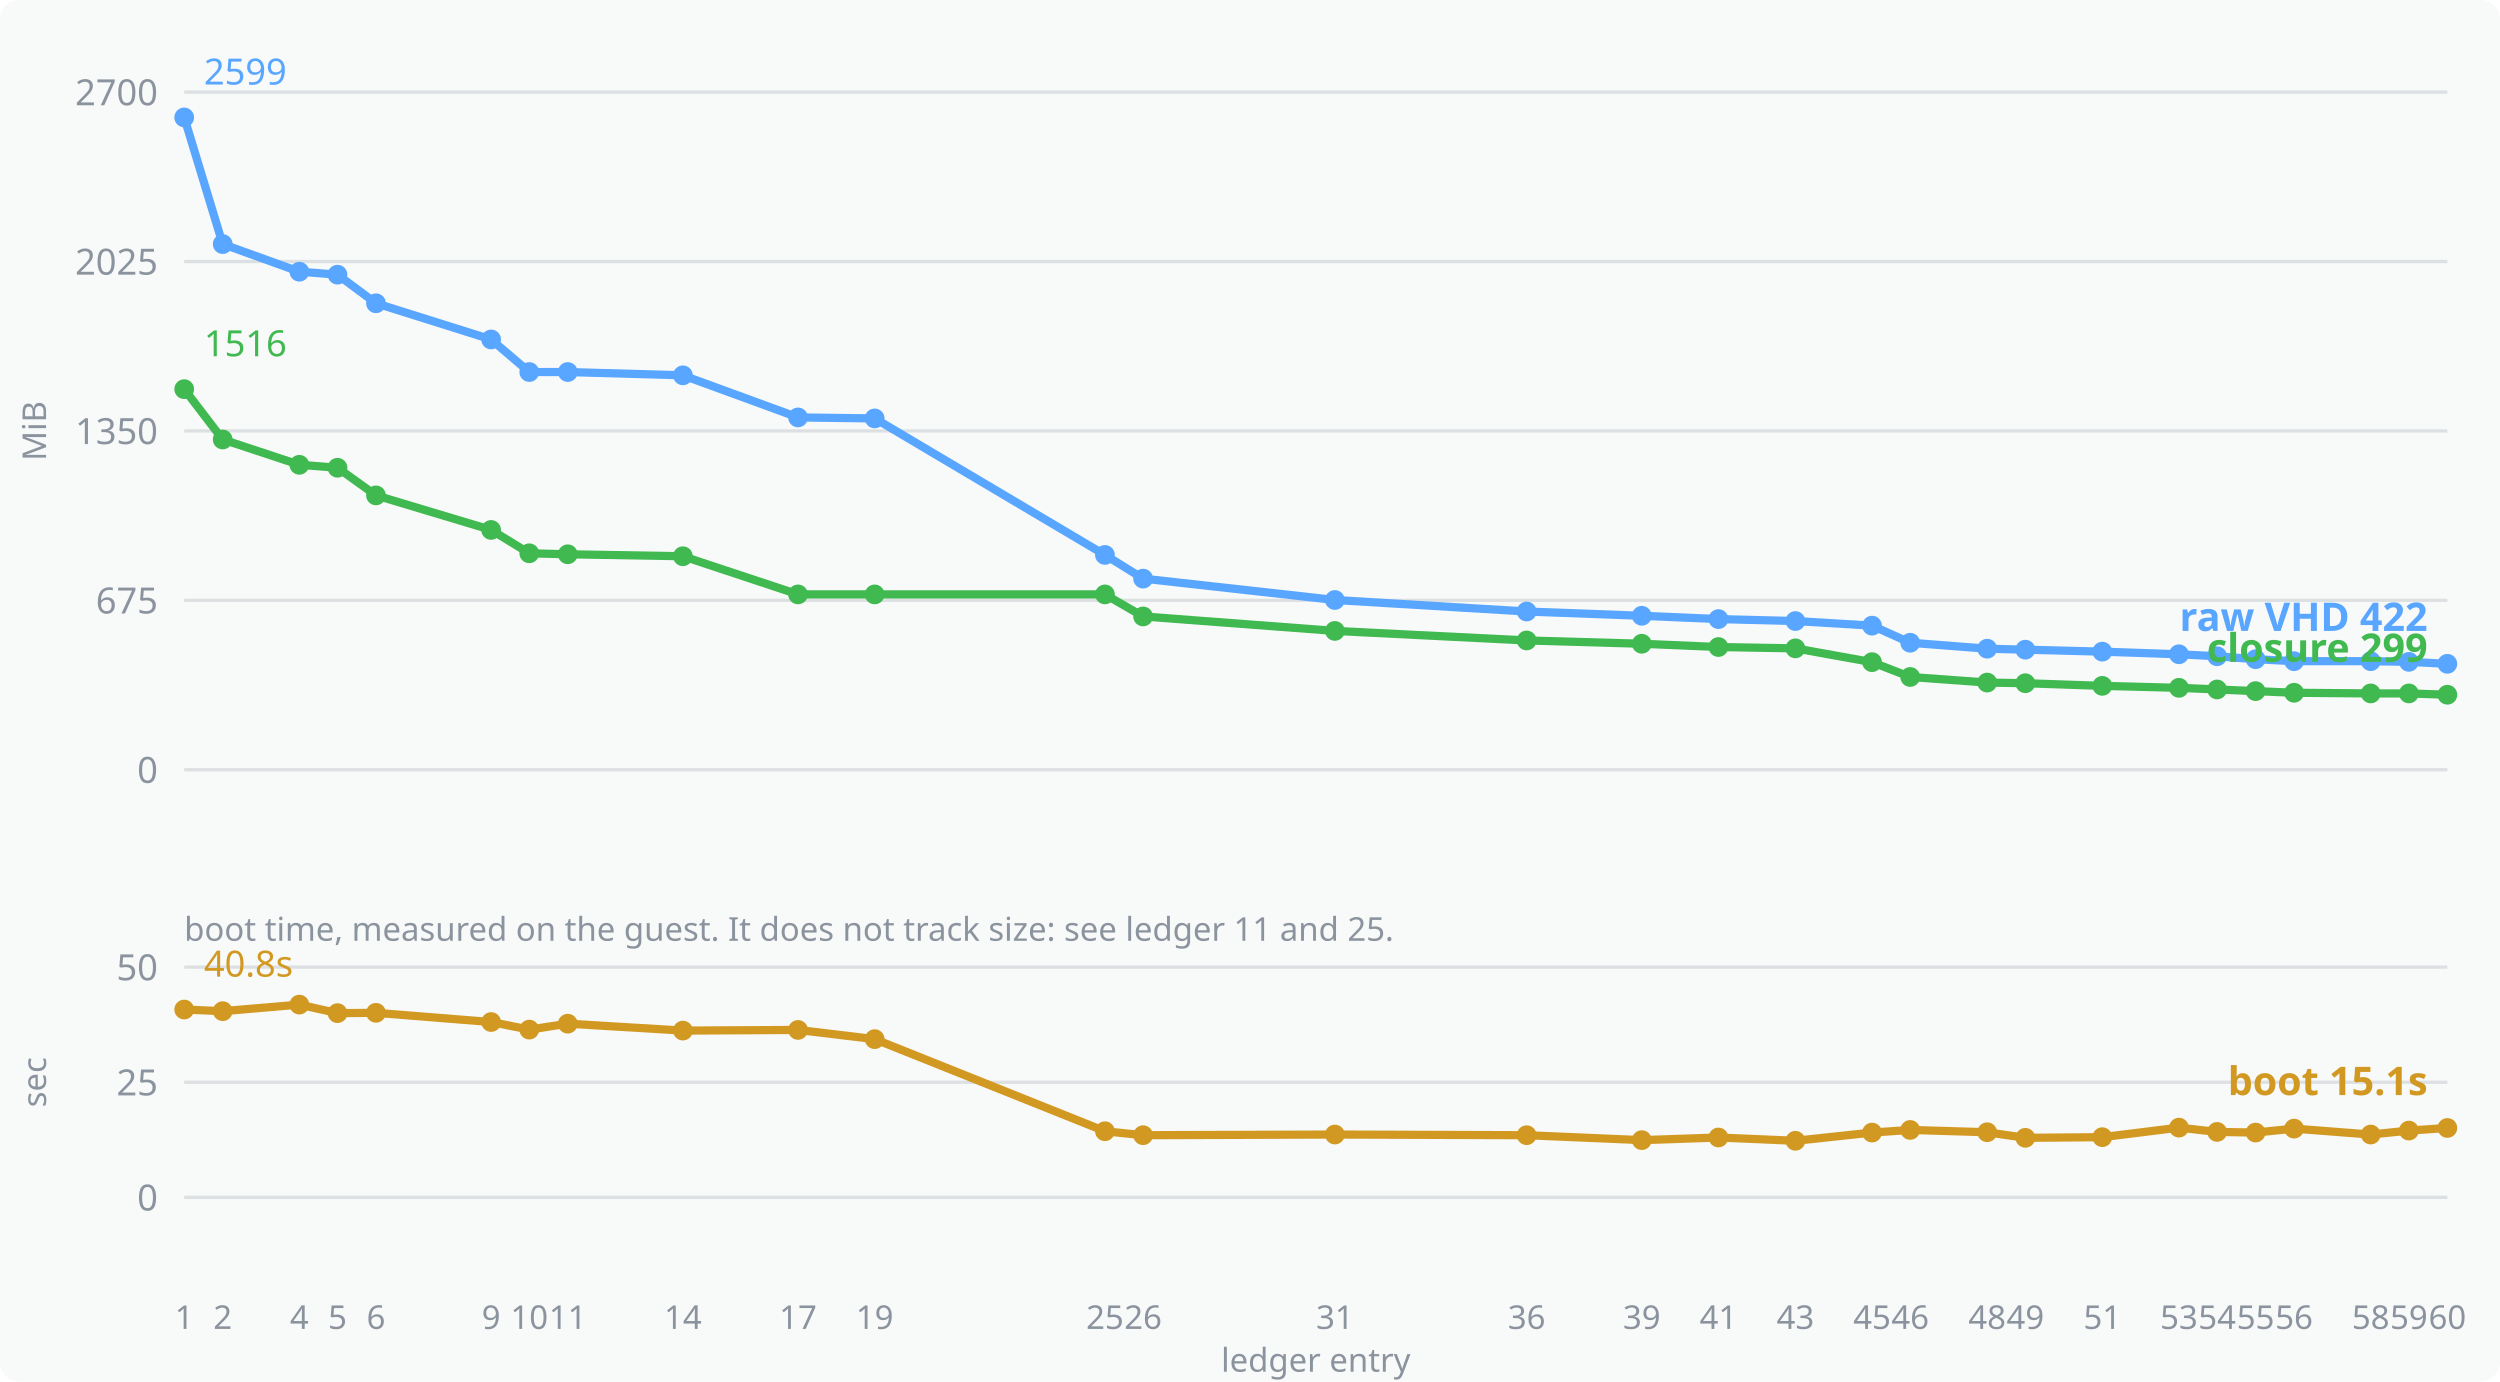
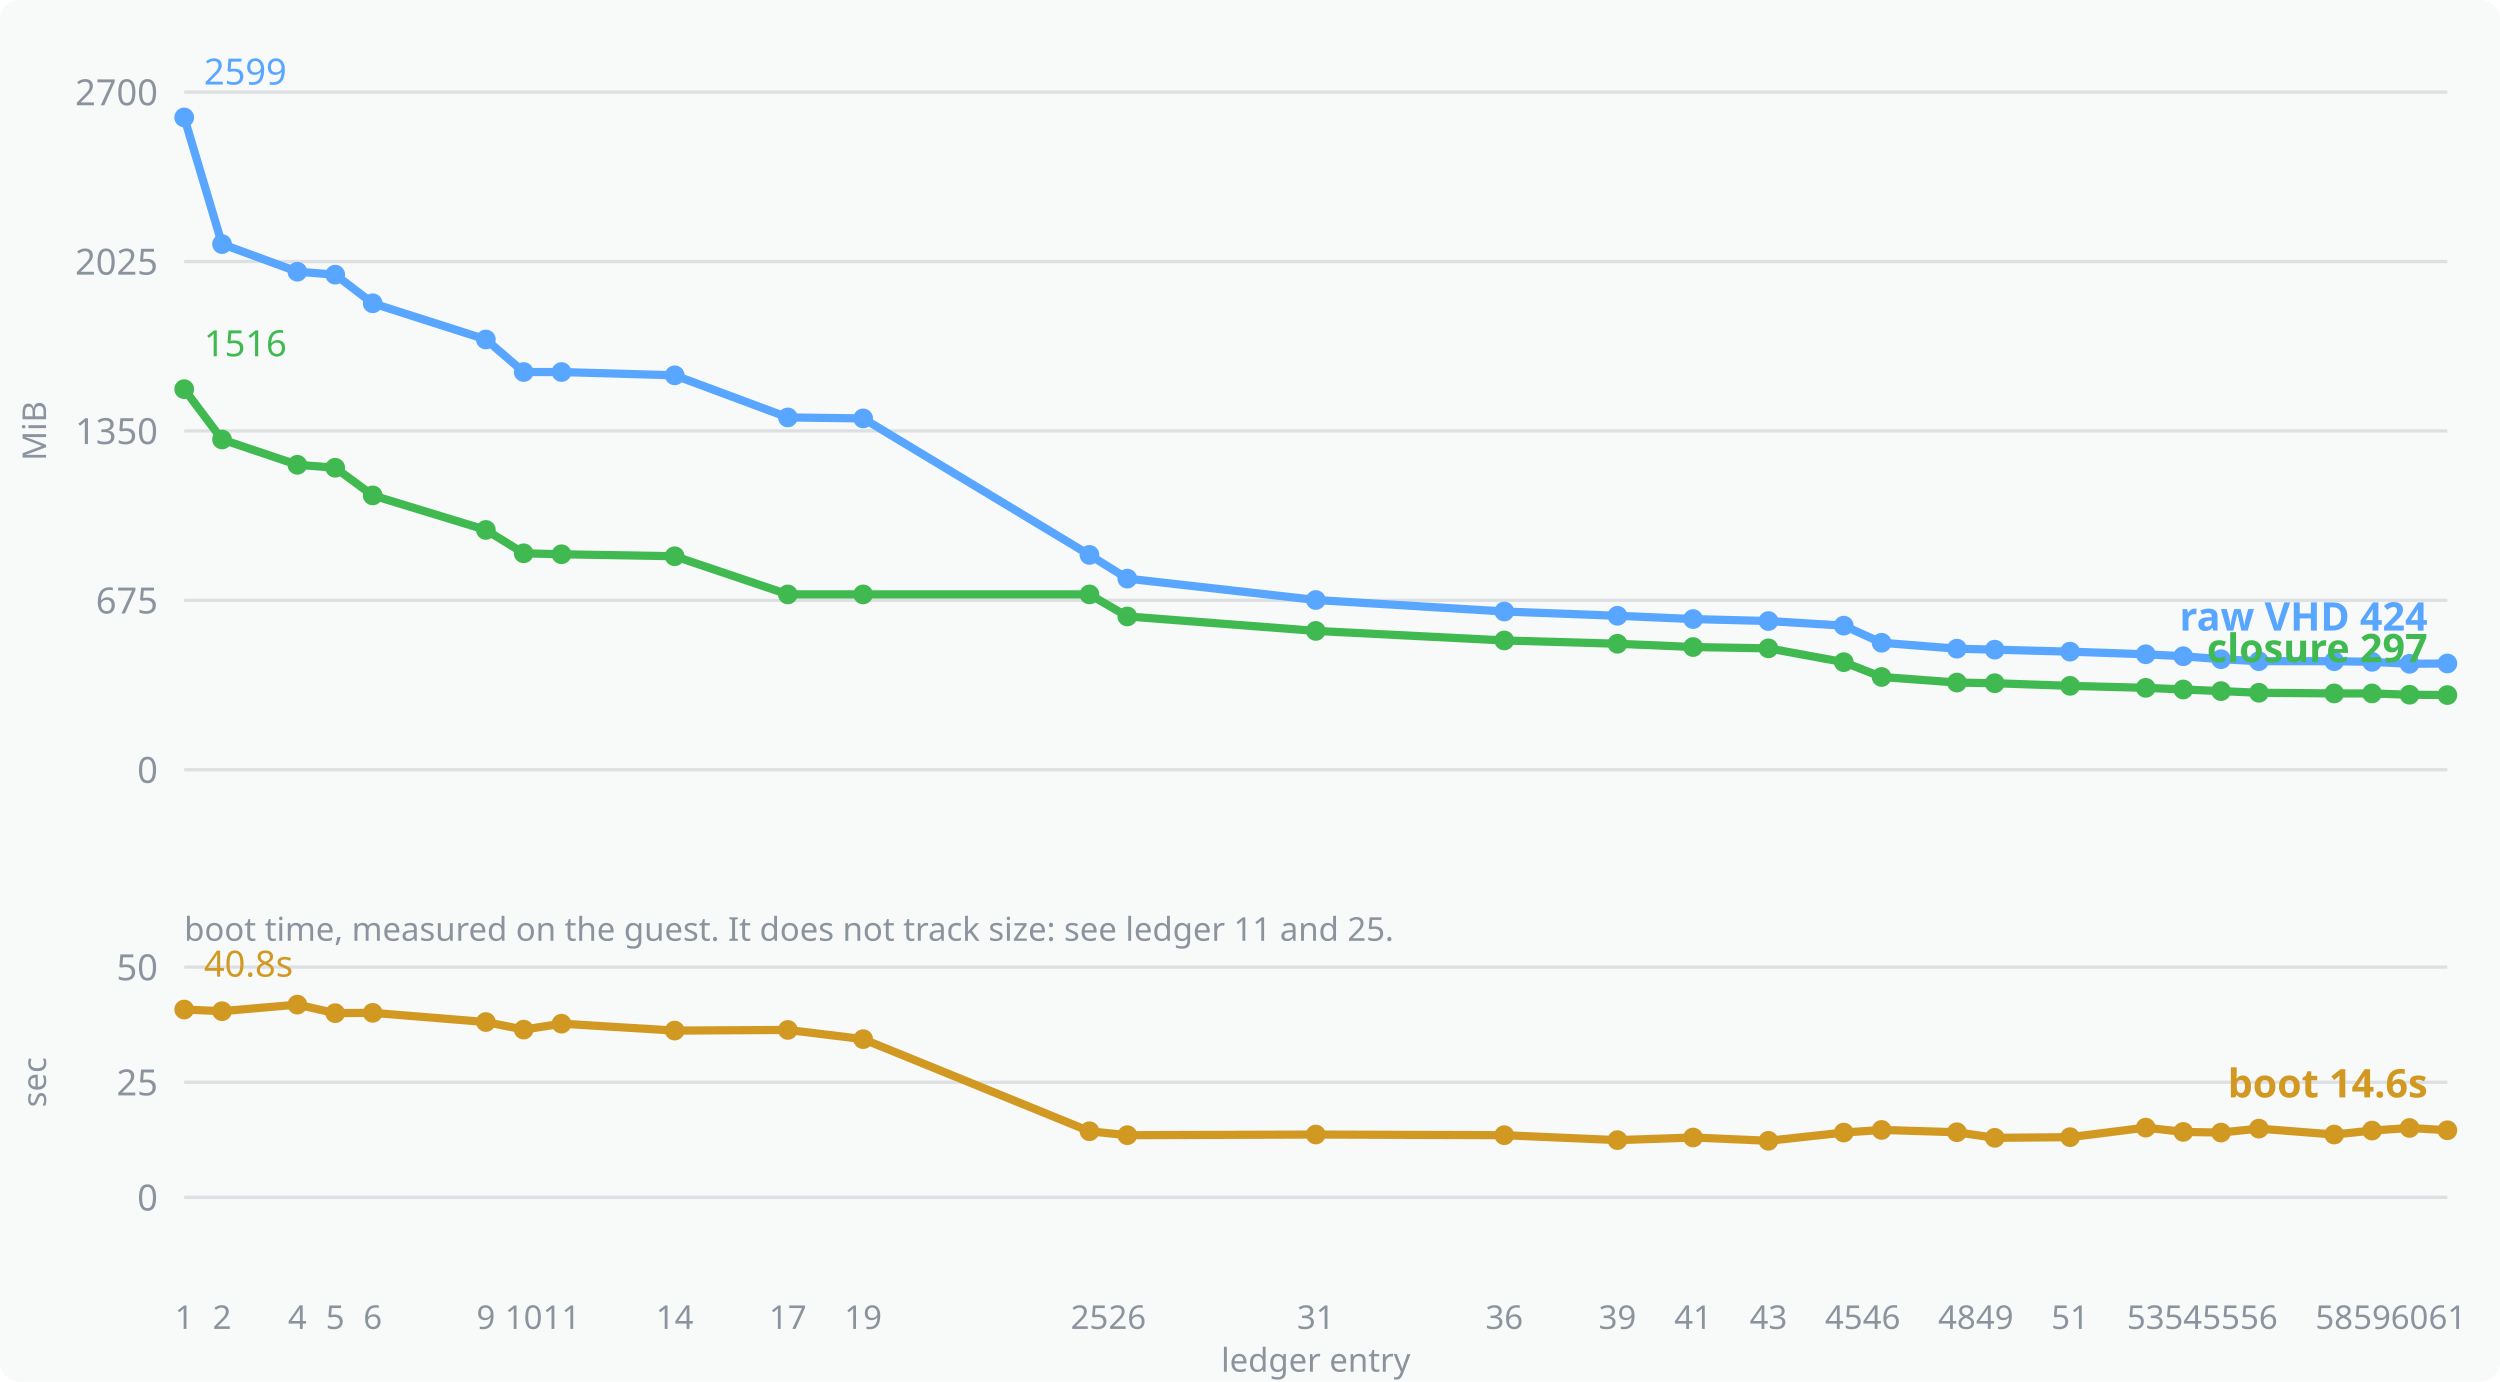
<svg xmlns="http://www.w3.org/2000/svg" viewBox="0 0 760 420" width="760" height="420" font-family="ui-sans-serif,system-ui,sans-serif">
  <rect width="760" height="420" fill="#8b949e" opacity="0.06" rx="6" />
  <line x1="56" y1="234.0" x2="744" y2="234.0" stroke="#8b949e40" stroke-width="1" />
  <text x="48" y="238.0" fill="#8b949e" font-size="11" text-anchor="end">0</text>
  <line x1="56" y1="182.5" x2="744" y2="182.5" stroke="#8b949e40" stroke-width="1" />
  <text x="48" y="186.5" fill="#8b949e" font-size="11" text-anchor="end">675</text>
  <line x1="56" y1="131.0" x2="744" y2="131.0" stroke="#8b949e40" stroke-width="1" />
  <text x="48" y="135.0" fill="#8b949e" font-size="11" text-anchor="end">1350</text>
  <line x1="56" y1="79.5" x2="744" y2="79.5" stroke="#8b949e40" stroke-width="1" />
  <text x="48" y="83.5" fill="#8b949e" font-size="11" text-anchor="end">2025</text>
  <line x1="56" y1="28.0" x2="744" y2="28.0" stroke="#8b949e40" stroke-width="1" />
  <text x="48" y="32.0" fill="#8b949e" font-size="11" text-anchor="end">2700</text>
  <text x="14" y="131.0" fill="#8b949e" font-size="10" text-anchor="middle" transform="rotate(-90 14 131.0)">MiB</text>
  <line x1="56" y1="364.0" x2="744" y2="364.0" stroke="#8b949e40" stroke-width="1" />
  <text x="48" y="368.0" fill="#8b949e" font-size="11" text-anchor="end">0</text>
  <line x1="56" y1="329.0" x2="744" y2="329.0" stroke="#8b949e40" stroke-width="1" />
  <text x="48" y="333.0" fill="#8b949e" font-size="11" text-anchor="end">25</text>
  <line x1="56" y1="294.0" x2="744" y2="294.0" stroke="#8b949e40" stroke-width="1" />
  <text x="48" y="298.0" fill="#8b949e" font-size="11" text-anchor="end">50</text>
  <text x="14" y="329.0" fill="#8b949e" font-size="10" text-anchor="middle" transform="rotate(-90 14 329.0)">sec</text>
  <text x="56" y="286" fill="#8b949e" font-size="10">boot time, measured on the guest. It does not track size: see ledger 11 and 25.</text>
  <text x="56.0" y="404" fill="#8b949e" font-size="10" text-anchor="middle">1</text>
-   <text x="67.7" y="404" fill="#8b949e" font-size="10" text-anchor="middle">2</text>
-   <text x="91.0" y="404" fill="#8b949e" font-size="10" text-anchor="middle">4</text>
-   <text x="102.6" y="404" fill="#8b949e" font-size="10" text-anchor="middle">5</text>
-   <text x="114.3" y="404" fill="#8b949e" font-size="10" text-anchor="middle">6</text>
-   <text x="149.3" y="404" fill="#8b949e" font-size="10" text-anchor="middle">9</text>
-   <text x="160.9" y="404" fill="#8b949e" font-size="10" text-anchor="middle">10</text>
-   <text x="172.6" y="404" fill="#8b949e" font-size="10" text-anchor="middle">11</text>
-   <text x="207.6" y="404" fill="#8b949e" font-size="10" text-anchor="middle">14</text>
-   <text x="242.6" y="404" fill="#8b949e" font-size="10" text-anchor="middle">17</text>
-   <text x="265.9" y="404" fill="#8b949e" font-size="10" text-anchor="middle">19</text>
-   <text x="335.9" y="404" fill="#8b949e" font-size="10" text-anchor="middle">25</text>
-   <text x="347.5" y="404" fill="#8b949e" font-size="10" text-anchor="middle">26</text>
-   <text x="405.8" y="404" fill="#8b949e" font-size="10" text-anchor="middle">31</text>
-   <text x="464.1" y="404" fill="#8b949e" font-size="10" text-anchor="middle">36</text>
-   <text x="499.1" y="404" fill="#8b949e" font-size="10" text-anchor="middle">39</text>
-   <text x="522.4" y="404" fill="#8b949e" font-size="10" text-anchor="middle">41</text>
-   <text x="545.8" y="404" fill="#8b949e" font-size="10" text-anchor="middle">43</text>
-   <text x="569.1" y="404" fill="#8b949e" font-size="10" text-anchor="middle">45</text>
-   <text x="580.7" y="404" fill="#8b949e" font-size="10" text-anchor="middle">46</text>
-   <text x="604.1" y="404" fill="#8b949e" font-size="10" text-anchor="middle">48</text>
-   <text x="615.7" y="404" fill="#8b949e" font-size="10" text-anchor="middle">49</text>
-   <text x="639.1" y="404" fill="#8b949e" font-size="10" text-anchor="middle">51</text>
-   <text x="662.4" y="404" fill="#8b949e" font-size="10" text-anchor="middle">53</text>
-   <text x="674.0" y="404" fill="#8b949e" font-size="10" text-anchor="middle">54</text>
-   <text x="685.7" y="404" fill="#8b949e" font-size="10" text-anchor="middle">55</text>
-   <text x="697.4" y="404" fill="#8b949e" font-size="10" text-anchor="middle">56</text>
-   <text x="720.7" y="404" fill="#8b949e" font-size="10" text-anchor="middle">58</text>
-   <text x="732.3" y="404" fill="#8b949e" font-size="10" text-anchor="middle">59</text>
-   <text x="744.0" y="404" fill="#8b949e" font-size="10" text-anchor="middle">60</text>
+   <text x="67.5" y="404" fill="#8b949e" font-size="10" text-anchor="middle">2</text>
+   <text x="90.4" y="404" fill="#8b949e" font-size="10" text-anchor="middle">4</text>
+   <text x="101.9" y="404" fill="#8b949e" font-size="10" text-anchor="middle">5</text>
+   <text x="113.3" y="404" fill="#8b949e" font-size="10" text-anchor="middle">6</text>
+   <text x="147.7" y="404" fill="#8b949e" font-size="10" text-anchor="middle">9</text>
+   <text x="159.2" y="404" fill="#8b949e" font-size="10" text-anchor="middle">10</text>
+   <text x="170.7" y="404" fill="#8b949e" font-size="10" text-anchor="middle">11</text>
+   <text x="205.1" y="404" fill="#8b949e" font-size="10" text-anchor="middle">14</text>
+   <text x="239.5" y="404" fill="#8b949e" font-size="10" text-anchor="middle">17</text>
+   <text x="262.4" y="404" fill="#8b949e" font-size="10" text-anchor="middle">19</text>
+   <text x="331.2" y="404" fill="#8b949e" font-size="10" text-anchor="middle">25</text>
+   <text x="342.7" y="404" fill="#8b949e" font-size="10" text-anchor="middle">26</text>
+   <text x="400.0" y="404" fill="#8b949e" font-size="10" text-anchor="middle">31</text>
+   <text x="457.3" y="404" fill="#8b949e" font-size="10" text-anchor="middle">36</text>
+   <text x="491.7" y="404" fill="#8b949e" font-size="10" text-anchor="middle">39</text>
+   <text x="514.7" y="404" fill="#8b949e" font-size="10" text-anchor="middle">41</text>
+   <text x="537.6" y="404" fill="#8b949e" font-size="10" text-anchor="middle">43</text>
+   <text x="560.5" y="404" fill="#8b949e" font-size="10" text-anchor="middle">45</text>
+   <text x="572.0" y="404" fill="#8b949e" font-size="10" text-anchor="middle">46</text>
+   <text x="594.9" y="404" fill="#8b949e" font-size="10" text-anchor="middle">48</text>
+   <text x="606.4" y="404" fill="#8b949e" font-size="10" text-anchor="middle">49</text>
+   <text x="629.3" y="404" fill="#8b949e" font-size="10" text-anchor="middle">51</text>
+   <text x="652.3" y="404" fill="#8b949e" font-size="10" text-anchor="middle">53</text>
+   <text x="663.7" y="404" fill="#8b949e" font-size="10" text-anchor="middle">54</text>
+   <text x="675.2" y="404" fill="#8b949e" font-size="10" text-anchor="middle">55</text>
+   <text x="686.7" y="404" fill="#8b949e" font-size="10" text-anchor="middle">56</text>
+   <text x="709.6" y="404" fill="#8b949e" font-size="10" text-anchor="middle">58</text>
+   <text x="721.1" y="404" fill="#8b949e" font-size="10" text-anchor="middle">59</text>
+   <text x="732.5" y="404" fill="#8b949e" font-size="10" text-anchor="middle">60</text>
+   <text x="744.0" y="404" fill="#8b949e" font-size="10" text-anchor="middle">61</text>
  <text x="400.0" y="417" fill="#8b949e" font-size="10" text-anchor="middle">ledger entry</text>
-   <path d="M56.0,35.7 L67.7,74.2 L91.0,82.6 L102.6,83.5 L114.3,92.2 L149.3,103.2 L160.9,113.1 L172.6,113.1 L207.6,114.1 L242.6,126.9 L265.9,127.2 L335.9,168.7 L347.5,175.9 L405.8,182.4 L464.1,185.9 L499.1,187.2 L522.4,188.2 L545.8,188.8 L569.1,190.2 L580.7,195.4 L604.1,197.2 L615.7,197.5 L639.1,198.1 L662.4,198.9 L674.0,199.5 L685.7,200.4 L697.4,201.0 L720.7,201.0 L732.3,201.2 L744.0,201.8" fill="none" stroke="#58a6ff" stroke-width="2.5" stroke-linejoin="round" stroke-linecap="round" />
+   <path d="M56.0,35.7 L67.5,74.2 L90.4,82.6 L101.9,83.5 L113.3,92.2 L147.7,103.2 L159.2,113.1 L170.7,113.1 L205.1,114.1 L239.5,126.9 L262.4,127.2 L331.2,168.7 L342.7,175.9 L400.0,182.4 L457.3,185.9 L491.7,187.2 L514.7,188.2 L537.6,188.8 L560.5,190.2 L572.0,195.4 L594.9,197.2 L606.4,197.5 L629.3,198.1 L652.3,198.9 L663.7,199.5 L675.2,200.4 L686.7,201.0 L709.6,201.0 L721.1,201.2 L732.5,201.8 L744.0,201.7" fill="none" stroke="#58a6ff" stroke-width="2.5" stroke-linejoin="round" stroke-linecap="round" />
  <circle cx="56.0" cy="35.7" r="3" fill="#58a6ff" />
-   <circle cx="67.7" cy="74.2" r="3" fill="#58a6ff" />
-   <circle cx="91.0" cy="82.6" r="3" fill="#58a6ff" />
-   <circle cx="102.6" cy="83.5" r="3" fill="#58a6ff" />
-   <circle cx="114.3" cy="92.2" r="3" fill="#58a6ff" />
-   <circle cx="149.3" cy="103.2" r="3" fill="#58a6ff" />
-   <circle cx="160.9" cy="113.1" r="3" fill="#58a6ff" />
-   <circle cx="172.6" cy="113.1" r="3" fill="#58a6ff" />
-   <circle cx="207.6" cy="114.1" r="3" fill="#58a6ff" />
-   <circle cx="242.6" cy="126.9" r="3" fill="#58a6ff" />
-   <circle cx="265.9" cy="127.2" r="3" fill="#58a6ff" />
-   <circle cx="335.9" cy="168.7" r="3" fill="#58a6ff" />
-   <circle cx="347.5" cy="175.9" r="3" fill="#58a6ff" />
-   <circle cx="405.8" cy="182.4" r="3" fill="#58a6ff" />
-   <circle cx="464.1" cy="185.9" r="3" fill="#58a6ff" />
-   <circle cx="499.1" cy="187.2" r="3" fill="#58a6ff" />
-   <circle cx="522.4" cy="188.2" r="3" fill="#58a6ff" />
-   <circle cx="545.8" cy="188.8" r="3" fill="#58a6ff" />
-   <circle cx="569.1" cy="190.2" r="3" fill="#58a6ff" />
-   <circle cx="580.7" cy="195.4" r="3" fill="#58a6ff" />
-   <circle cx="604.1" cy="197.2" r="3" fill="#58a6ff" />
-   <circle cx="615.7" cy="197.5" r="3" fill="#58a6ff" />
-   <circle cx="639.1" cy="198.1" r="3" fill="#58a6ff" />
-   <circle cx="662.4" cy="198.9" r="3" fill="#58a6ff" />
-   <circle cx="674.0" cy="199.5" r="3" fill="#58a6ff" />
-   <circle cx="685.7" cy="200.4" r="3" fill="#58a6ff" />
-   <circle cx="697.4" cy="201.0" r="3" fill="#58a6ff" />
-   <circle cx="720.7" cy="201.0" r="3" fill="#58a6ff" />
-   <circle cx="732.3" cy="201.2" r="3" fill="#58a6ff" />
-   <circle cx="744.0" cy="201.8" r="3" fill="#58a6ff" />
-   <path d="M56.0,118.3 L67.7,133.6 L91.0,141.3 L102.6,142.2 L114.3,150.6 L149.3,161.1 L160.9,168.2 L172.6,168.5 L207.6,169.1 L242.6,180.7 L265.9,180.7 L335.9,180.7 L347.5,187.4 L405.8,191.8 L464.1,194.7 L499.1,195.7 L522.4,196.7 L545.8,197.1 L569.1,201.3 L580.7,205.8 L604.1,207.5 L615.7,207.7 L639.1,208.5 L662.4,209.1 L674.0,209.6 L685.7,210.1 L697.4,210.6 L720.7,210.8 L732.3,210.8 L744.0,211.2" fill="none" stroke="#3fb950" stroke-width="2.5" stroke-linejoin="round" stroke-linecap="round" />
+   <circle cx="67.5" cy="74.2" r="3" fill="#58a6ff" />
+   <circle cx="90.4" cy="82.6" r="3" fill="#58a6ff" />
+   <circle cx="101.9" cy="83.5" r="3" fill="#58a6ff" />
+   <circle cx="113.3" cy="92.2" r="3" fill="#58a6ff" />
+   <circle cx="147.7" cy="103.2" r="3" fill="#58a6ff" />
+   <circle cx="159.2" cy="113.1" r="3" fill="#58a6ff" />
+   <circle cx="170.7" cy="113.1" r="3" fill="#58a6ff" />
+   <circle cx="205.1" cy="114.1" r="3" fill="#58a6ff" />
+   <circle cx="239.5" cy="126.9" r="3" fill="#58a6ff" />
+   <circle cx="262.4" cy="127.2" r="3" fill="#58a6ff" />
+   <circle cx="331.2" cy="168.7" r="3" fill="#58a6ff" />
+   <circle cx="342.7" cy="175.9" r="3" fill="#58a6ff" />
+   <circle cx="400.0" cy="182.4" r="3" fill="#58a6ff" />
+   <circle cx="457.3" cy="185.9" r="3" fill="#58a6ff" />
+   <circle cx="491.7" cy="187.2" r="3" fill="#58a6ff" />
+   <circle cx="514.7" cy="188.2" r="3" fill="#58a6ff" />
+   <circle cx="537.6" cy="188.8" r="3" fill="#58a6ff" />
+   <circle cx="560.5" cy="190.2" r="3" fill="#58a6ff" />
+   <circle cx="572.0" cy="195.4" r="3" fill="#58a6ff" />
+   <circle cx="594.9" cy="197.2" r="3" fill="#58a6ff" />
+   <circle cx="606.4" cy="197.5" r="3" fill="#58a6ff" />
+   <circle cx="629.3" cy="198.1" r="3" fill="#58a6ff" />
+   <circle cx="652.3" cy="198.9" r="3" fill="#58a6ff" />
+   <circle cx="663.7" cy="199.5" r="3" fill="#58a6ff" />
+   <circle cx="675.2" cy="200.4" r="3" fill="#58a6ff" />
+   <circle cx="686.7" cy="201.0" r="3" fill="#58a6ff" />
+   <circle cx="709.6" cy="201.0" r="3" fill="#58a6ff" />
+   <circle cx="721.1" cy="201.2" r="3" fill="#58a6ff" />
+   <circle cx="732.5" cy="201.8" r="3" fill="#58a6ff" />
+   <circle cx="744.0" cy="201.7" r="3" fill="#58a6ff" />
+   <path d="M56.0,118.3 L67.5,133.6 L90.4,141.3 L101.9,142.2 L113.3,150.6 L147.7,161.1 L159.2,168.2 L170.7,168.5 L205.1,169.1 L239.5,180.7 L262.4,180.7 L331.2,180.7 L342.7,187.4 L400.0,191.8 L457.3,194.7 L491.7,195.7 L514.7,196.7 L537.6,197.1 L560.5,201.3 L572.0,205.8 L594.9,207.5 L606.4,207.7 L629.3,208.5 L652.3,209.1 L663.7,209.6 L675.2,210.1 L686.7,210.6 L709.6,210.8 L721.1,210.8 L732.5,211.2 L744.0,211.3" fill="none" stroke="#3fb950" stroke-width="2.5" stroke-linejoin="round" stroke-linecap="round" />
  <circle cx="56.0" cy="118.3" r="3" fill="#3fb950" />
-   <circle cx="67.7" cy="133.6" r="3" fill="#3fb950" />
-   <circle cx="91.0" cy="141.3" r="3" fill="#3fb950" />
-   <circle cx="102.6" cy="142.2" r="3" fill="#3fb950" />
-   <circle cx="114.3" cy="150.6" r="3" fill="#3fb950" />
-   <circle cx="149.3" cy="161.1" r="3" fill="#3fb950" />
-   <circle cx="160.9" cy="168.2" r="3" fill="#3fb950" />
-   <circle cx="172.6" cy="168.5" r="3" fill="#3fb950" />
-   <circle cx="207.6" cy="169.1" r="3" fill="#3fb950" />
-   <circle cx="242.6" cy="180.7" r="3" fill="#3fb950" />
-   <circle cx="265.9" cy="180.7" r="3" fill="#3fb950" />
-   <circle cx="335.9" cy="180.7" r="3" fill="#3fb950" />
-   <circle cx="347.5" cy="187.4" r="3" fill="#3fb950" />
-   <circle cx="405.8" cy="191.8" r="3" fill="#3fb950" />
-   <circle cx="464.1" cy="194.7" r="3" fill="#3fb950" />
-   <circle cx="499.1" cy="195.7" r="3" fill="#3fb950" />
-   <circle cx="522.4" cy="196.7" r="3" fill="#3fb950" />
-   <circle cx="545.8" cy="197.1" r="3" fill="#3fb950" />
-   <circle cx="569.1" cy="201.3" r="3" fill="#3fb950" />
-   <circle cx="580.7" cy="205.8" r="3" fill="#3fb950" />
-   <circle cx="604.1" cy="207.5" r="3" fill="#3fb950" />
-   <circle cx="615.7" cy="207.7" r="3" fill="#3fb950" />
-   <circle cx="639.1" cy="208.5" r="3" fill="#3fb950" />
-   <circle cx="662.4" cy="209.1" r="3" fill="#3fb950" />
-   <circle cx="674.0" cy="209.6" r="3" fill="#3fb950" />
-   <circle cx="685.7" cy="210.1" r="3" fill="#3fb950" />
-   <circle cx="697.4" cy="210.6" r="3" fill="#3fb950" />
-   <circle cx="720.7" cy="210.8" r="3" fill="#3fb950" />
-   <circle cx="732.3" cy="210.8" r="3" fill="#3fb950" />
-   <circle cx="744.0" cy="211.2" r="3" fill="#3fb950" />
-   <path d="M56.0,306.9 L67.7,307.4 L91.0,305.4 L102.6,308.0 L114.3,307.9 L149.3,310.7 L160.9,313.0 L172.6,311.2 L207.6,313.3 L242.6,313.1 L265.9,315.9 L335.9,343.9 L347.5,345.1 L405.8,344.9 L464.1,345.1 L499.1,346.6 L522.4,345.8 L545.8,346.8 L569.1,344.3 L580.7,343.5 L604.1,344.2 L615.7,345.9 L639.1,345.7 L662.4,342.8 L674.0,344.1 L685.7,344.3 L697.4,343.1 L720.7,344.9 L732.3,343.7 L744.0,342.9" fill="none" stroke="#d29922" stroke-width="2.5" stroke-linejoin="round" stroke-linecap="round" />
+   <circle cx="67.5" cy="133.6" r="3" fill="#3fb950" />
+   <circle cx="90.4" cy="141.3" r="3" fill="#3fb950" />
+   <circle cx="101.9" cy="142.2" r="3" fill="#3fb950" />
+   <circle cx="113.3" cy="150.6" r="3" fill="#3fb950" />
+   <circle cx="147.7" cy="161.1" r="3" fill="#3fb950" />
+   <circle cx="159.2" cy="168.2" r="3" fill="#3fb950" />
+   <circle cx="170.7" cy="168.5" r="3" fill="#3fb950" />
+   <circle cx="205.1" cy="169.1" r="3" fill="#3fb950" />
+   <circle cx="239.5" cy="180.7" r="3" fill="#3fb950" />
+   <circle cx="262.4" cy="180.7" r="3" fill="#3fb950" />
+   <circle cx="331.2" cy="180.7" r="3" fill="#3fb950" />
+   <circle cx="342.7" cy="187.4" r="3" fill="#3fb950" />
+   <circle cx="400.0" cy="191.8" r="3" fill="#3fb950" />
+   <circle cx="457.3" cy="194.7" r="3" fill="#3fb950" />
+   <circle cx="491.7" cy="195.7" r="3" fill="#3fb950" />
+   <circle cx="514.7" cy="196.7" r="3" fill="#3fb950" />
+   <circle cx="537.6" cy="197.1" r="3" fill="#3fb950" />
+   <circle cx="560.5" cy="201.3" r="3" fill="#3fb950" />
+   <circle cx="572.0" cy="205.8" r="3" fill="#3fb950" />
+   <circle cx="594.9" cy="207.5" r="3" fill="#3fb950" />
+   <circle cx="606.4" cy="207.7" r="3" fill="#3fb950" />
+   <circle cx="629.3" cy="208.5" r="3" fill="#3fb950" />
+   <circle cx="652.3" cy="209.1" r="3" fill="#3fb950" />
+   <circle cx="663.7" cy="209.6" r="3" fill="#3fb950" />
+   <circle cx="675.2" cy="210.1" r="3" fill="#3fb950" />
+   <circle cx="686.7" cy="210.6" r="3" fill="#3fb950" />
+   <circle cx="709.6" cy="210.8" r="3" fill="#3fb950" />
+   <circle cx="721.1" cy="210.8" r="3" fill="#3fb950" />
+   <circle cx="732.5" cy="211.2" r="3" fill="#3fb950" />
+   <circle cx="744.0" cy="211.3" r="3" fill="#3fb950" />
+   <path d="M56.0,306.9 L67.5,307.4 L90.4,305.4 L101.9,308.0 L113.3,307.9 L147.7,310.7 L159.2,313.0 L170.7,311.2 L205.1,313.3 L239.5,313.1 L262.4,315.9 L331.2,343.9 L342.7,345.1 L400.0,344.9 L457.3,345.1 L491.7,346.6 L514.7,345.8 L537.6,346.8 L560.5,344.3 L572.0,343.5 L594.9,344.2 L606.4,345.9 L629.3,345.7 L652.3,342.8 L663.7,344.1 L675.2,344.3 L686.7,343.1 L709.6,344.9 L721.1,343.7 L732.5,342.9 L744.0,343.6" fill="none" stroke="#d29922" stroke-width="2.5" stroke-linejoin="round" stroke-linecap="round" />
  <circle cx="56.0" cy="306.9" r="3" fill="#d29922" />
-   <circle cx="67.7" cy="307.4" r="3" fill="#d29922" />
-   <circle cx="91.0" cy="305.4" r="3" fill="#d29922" />
-   <circle cx="102.6" cy="308.0" r="3" fill="#d29922" />
-   <circle cx="114.3" cy="307.9" r="3" fill="#d29922" />
-   <circle cx="149.3" cy="310.7" r="3" fill="#d29922" />
-   <circle cx="160.9" cy="313.0" r="3" fill="#d29922" />
-   <circle cx="172.6" cy="311.2" r="3" fill="#d29922" />
-   <circle cx="207.6" cy="313.3" r="3" fill="#d29922" />
-   <circle cx="242.6" cy="313.1" r="3" fill="#d29922" />
-   <circle cx="265.9" cy="315.9" r="3" fill="#d29922" />
-   <circle cx="335.9" cy="343.9" r="3" fill="#d29922" />
-   <circle cx="347.5" cy="345.1" r="3" fill="#d29922" />
-   <circle cx="405.8" cy="344.9" r="3" fill="#d29922" />
-   <circle cx="464.1" cy="345.1" r="3" fill="#d29922" />
-   <circle cx="499.1" cy="346.6" r="3" fill="#d29922" />
-   <circle cx="522.4" cy="345.8" r="3" fill="#d29922" />
-   <circle cx="545.8" cy="346.8" r="3" fill="#d29922" />
-   <circle cx="569.1" cy="344.3" r="3" fill="#d29922" />
-   <circle cx="580.7" cy="343.5" r="3" fill="#d29922" />
-   <circle cx="604.1" cy="344.2" r="3" fill="#d29922" />
-   <circle cx="615.7" cy="345.9" r="3" fill="#d29922" />
-   <circle cx="639.1" cy="345.7" r="3" fill="#d29922" />
-   <circle cx="662.4" cy="342.8" r="3" fill="#d29922" />
-   <circle cx="674.0" cy="344.1" r="3" fill="#d29922" />
-   <circle cx="685.7" cy="344.3" r="3" fill="#d29922" />
-   <circle cx="697.4" cy="343.1" r="3" fill="#d29922" />
-   <circle cx="720.7" cy="344.9" r="3" fill="#d29922" />
-   <circle cx="732.3" cy="343.7" r="3" fill="#d29922" />
-   <circle cx="744.0" cy="342.9" r="3" fill="#d29922" />
-   <text x="738.0" y="191.8" fill="#58a6ff" font-size="12" font-weight="600" text-anchor="end">raw VHD 422</text>
+   <circle cx="67.5" cy="307.4" r="3" fill="#d29922" />
+   <circle cx="90.4" cy="305.4" r="3" fill="#d29922" />
+   <circle cx="101.9" cy="308.0" r="3" fill="#d29922" />
+   <circle cx="113.3" cy="307.9" r="3" fill="#d29922" />
+   <circle cx="147.7" cy="310.7" r="3" fill="#d29922" />
+   <circle cx="159.2" cy="313.0" r="3" fill="#d29922" />
+   <circle cx="170.7" cy="311.2" r="3" fill="#d29922" />
+   <circle cx="205.1" cy="313.3" r="3" fill="#d29922" />
+   <circle cx="239.5" cy="313.1" r="3" fill="#d29922" />
+   <circle cx="262.4" cy="315.9" r="3" fill="#d29922" />
+   <circle cx="331.2" cy="343.9" r="3" fill="#d29922" />
+   <circle cx="342.7" cy="345.1" r="3" fill="#d29922" />
+   <circle cx="400.0" cy="344.9" r="3" fill="#d29922" />
+   <circle cx="457.3" cy="345.1" r="3" fill="#d29922" />
+   <circle cx="491.7" cy="346.6" r="3" fill="#d29922" />
+   <circle cx="514.7" cy="345.8" r="3" fill="#d29922" />
+   <circle cx="537.6" cy="346.8" r="3" fill="#d29922" />
+   <circle cx="560.5" cy="344.3" r="3" fill="#d29922" />
+   <circle cx="572.0" cy="343.5" r="3" fill="#d29922" />
+   <circle cx="594.9" cy="344.2" r="3" fill="#d29922" />
+   <circle cx="606.4" cy="345.9" r="3" fill="#d29922" />
+   <circle cx="629.3" cy="345.7" r="3" fill="#d29922" />
+   <circle cx="652.3" cy="342.8" r="3" fill="#d29922" />
+   <circle cx="663.7" cy="344.1" r="3" fill="#d29922" />
+   <circle cx="675.2" cy="344.3" r="3" fill="#d29922" />
+   <circle cx="686.7" cy="343.1" r="3" fill="#d29922" />
+   <circle cx="709.6" cy="344.9" r="3" fill="#d29922" />
+   <circle cx="721.1" cy="343.7" r="3" fill="#d29922" />
+   <circle cx="732.5" cy="342.9" r="3" fill="#d29922" />
+   <circle cx="744.0" cy="343.6" r="3" fill="#d29922" />
+   <text x="738.0" y="191.7" fill="#58a6ff" font-size="12" font-weight="600" text-anchor="end">raw VHD 424</text>
  <text x="62.0" y="25.7" fill="#58a6ff" font-size="11" text-anchor="start">2599</text>
-   <text x="738.0" y="201.2" fill="#3fb950" font-size="12" font-weight="600" text-anchor="end">closure 299</text>
+   <text x="738.0" y="201.3" fill="#3fb950" font-size="12" font-weight="600" text-anchor="end">closure 297</text>
  <text x="62.0" y="108.3" fill="#3fb950" font-size="11" text-anchor="start">1516</text>
-   <text x="738.0" y="332.9" fill="#d29922" font-size="12" font-weight="600" text-anchor="end">boot 15.1s</text>
+   <text x="738.0" y="333.6" fill="#d29922" font-size="12" font-weight="600" text-anchor="end">boot 14.6s</text>
  <text x="62.0" y="296.9" fill="#d29922" font-size="11" text-anchor="start">40.8s</text>
</svg>
